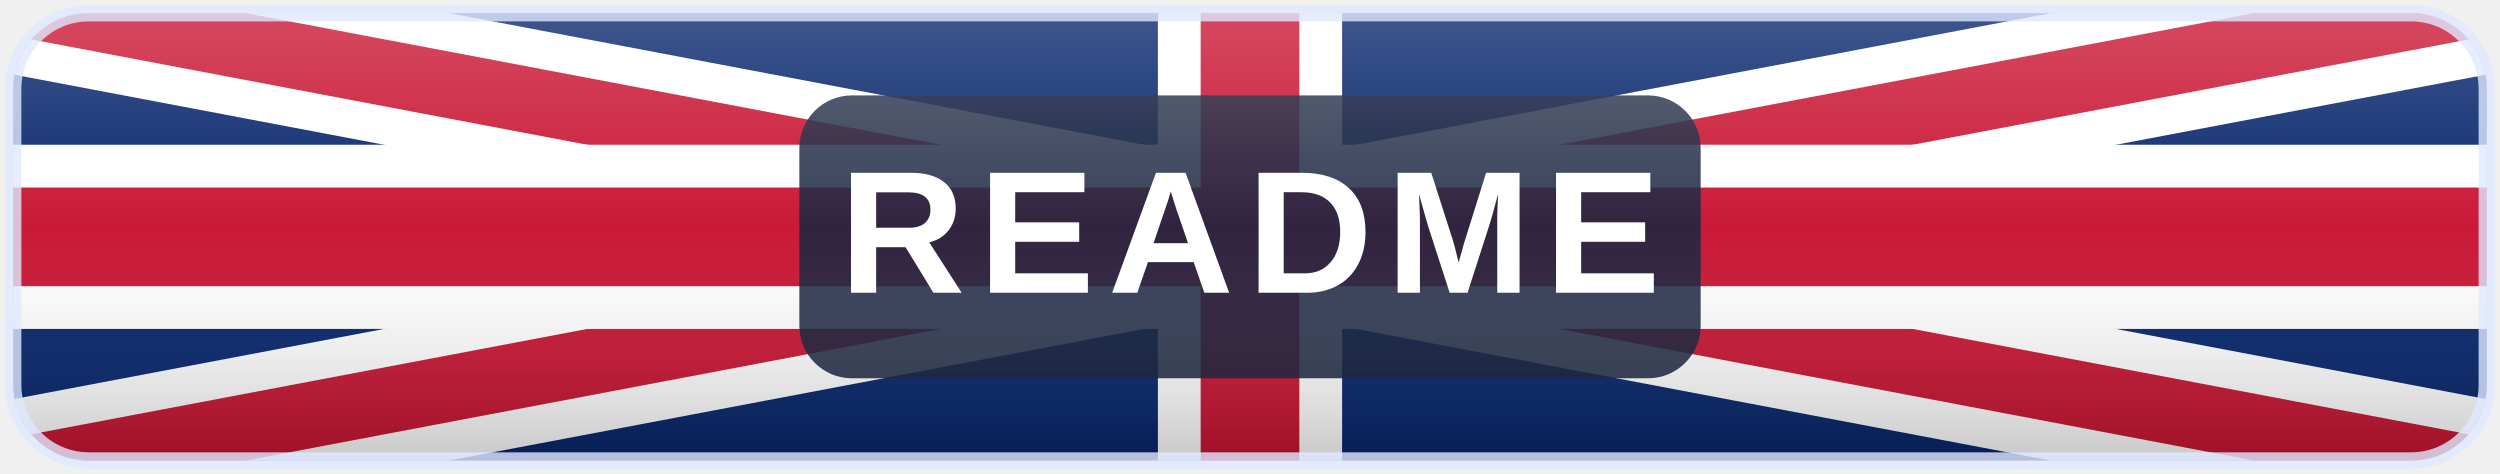
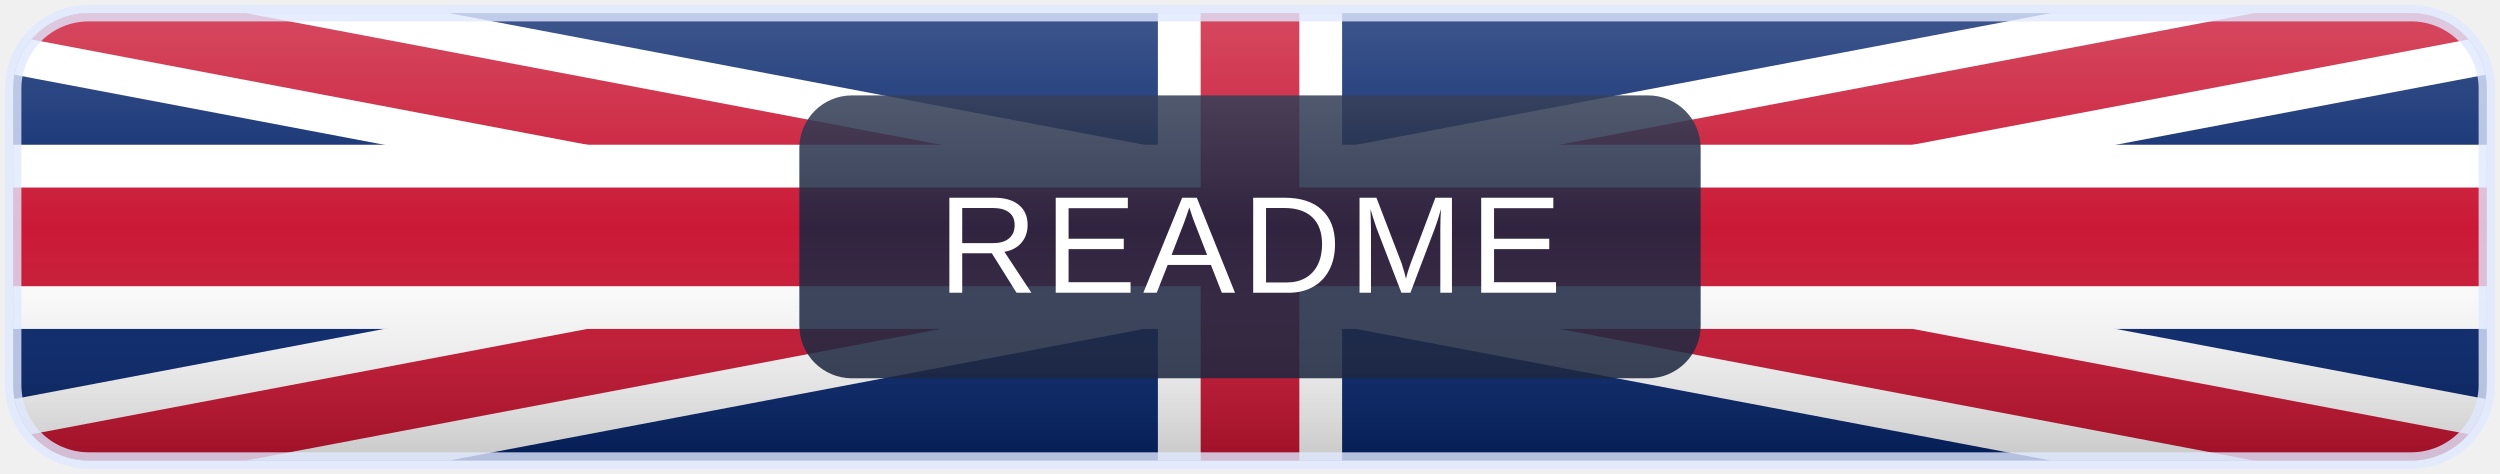
<svg xmlns="http://www.w3.org/2000/svg" width="760" height="144" viewBox="0 0 760 144" role="img" aria-label="English README">
  <defs>
    <clipPath id="rounded">
      <rect x="4" y="4" width="752" height="136" rx="23" />
    </clipPath>
    <linearGradient id="shine" x1="0" x2="0" y1="0" y2="1">
      <stop stop-color="#fff" stop-opacity=".25" />
      <stop offset=".48" stop-color="#fff" stop-opacity=".04" />
      <stop offset="1" stop-color="#000" stop-opacity=".24" />
    </linearGradient>
  </defs>
  <g clip-path="url(#rounded)">
    <rect width="760" height="144" fill="#012169" />
    <path d="M0 0L760 144M760 0L0 144" stroke="white" stroke-width="43" />
    <path d="M0 0L760 144M760 0L0 144" stroke="#C8102E" stroke-width="20" />
    <path d="M380 0V144M0 72H760" stroke="white" stroke-width="56" />
    <path d="M380 0V144M0 72H760" stroke="#C8102E" stroke-width="30" />
    <rect x="243" y="29" width="274" height="86" rx="16" fill="#101B38" opacity=".87" />
    <rect width="760" height="144" fill="url(#shine)" />
  </g>
  <rect x="4" y="4" width="752" height="136" rx="23" fill="none" stroke="#dfe8ff" stroke-opacity=".8" stroke-width="5" />
-   <text x="380" y="89" font-family="Arial,Helvetica,sans-serif" font-weight="800" font-size="53" text-anchor="middle" fill="white" letter-spacing="4">README</text>
+   <text x="380" y="89" font-family="Arial,Helvetica,sans-serif" font-weight="400" font-size="42" text-anchor="middle" fill="white" letter-spacing="2">README</text>
</svg>
